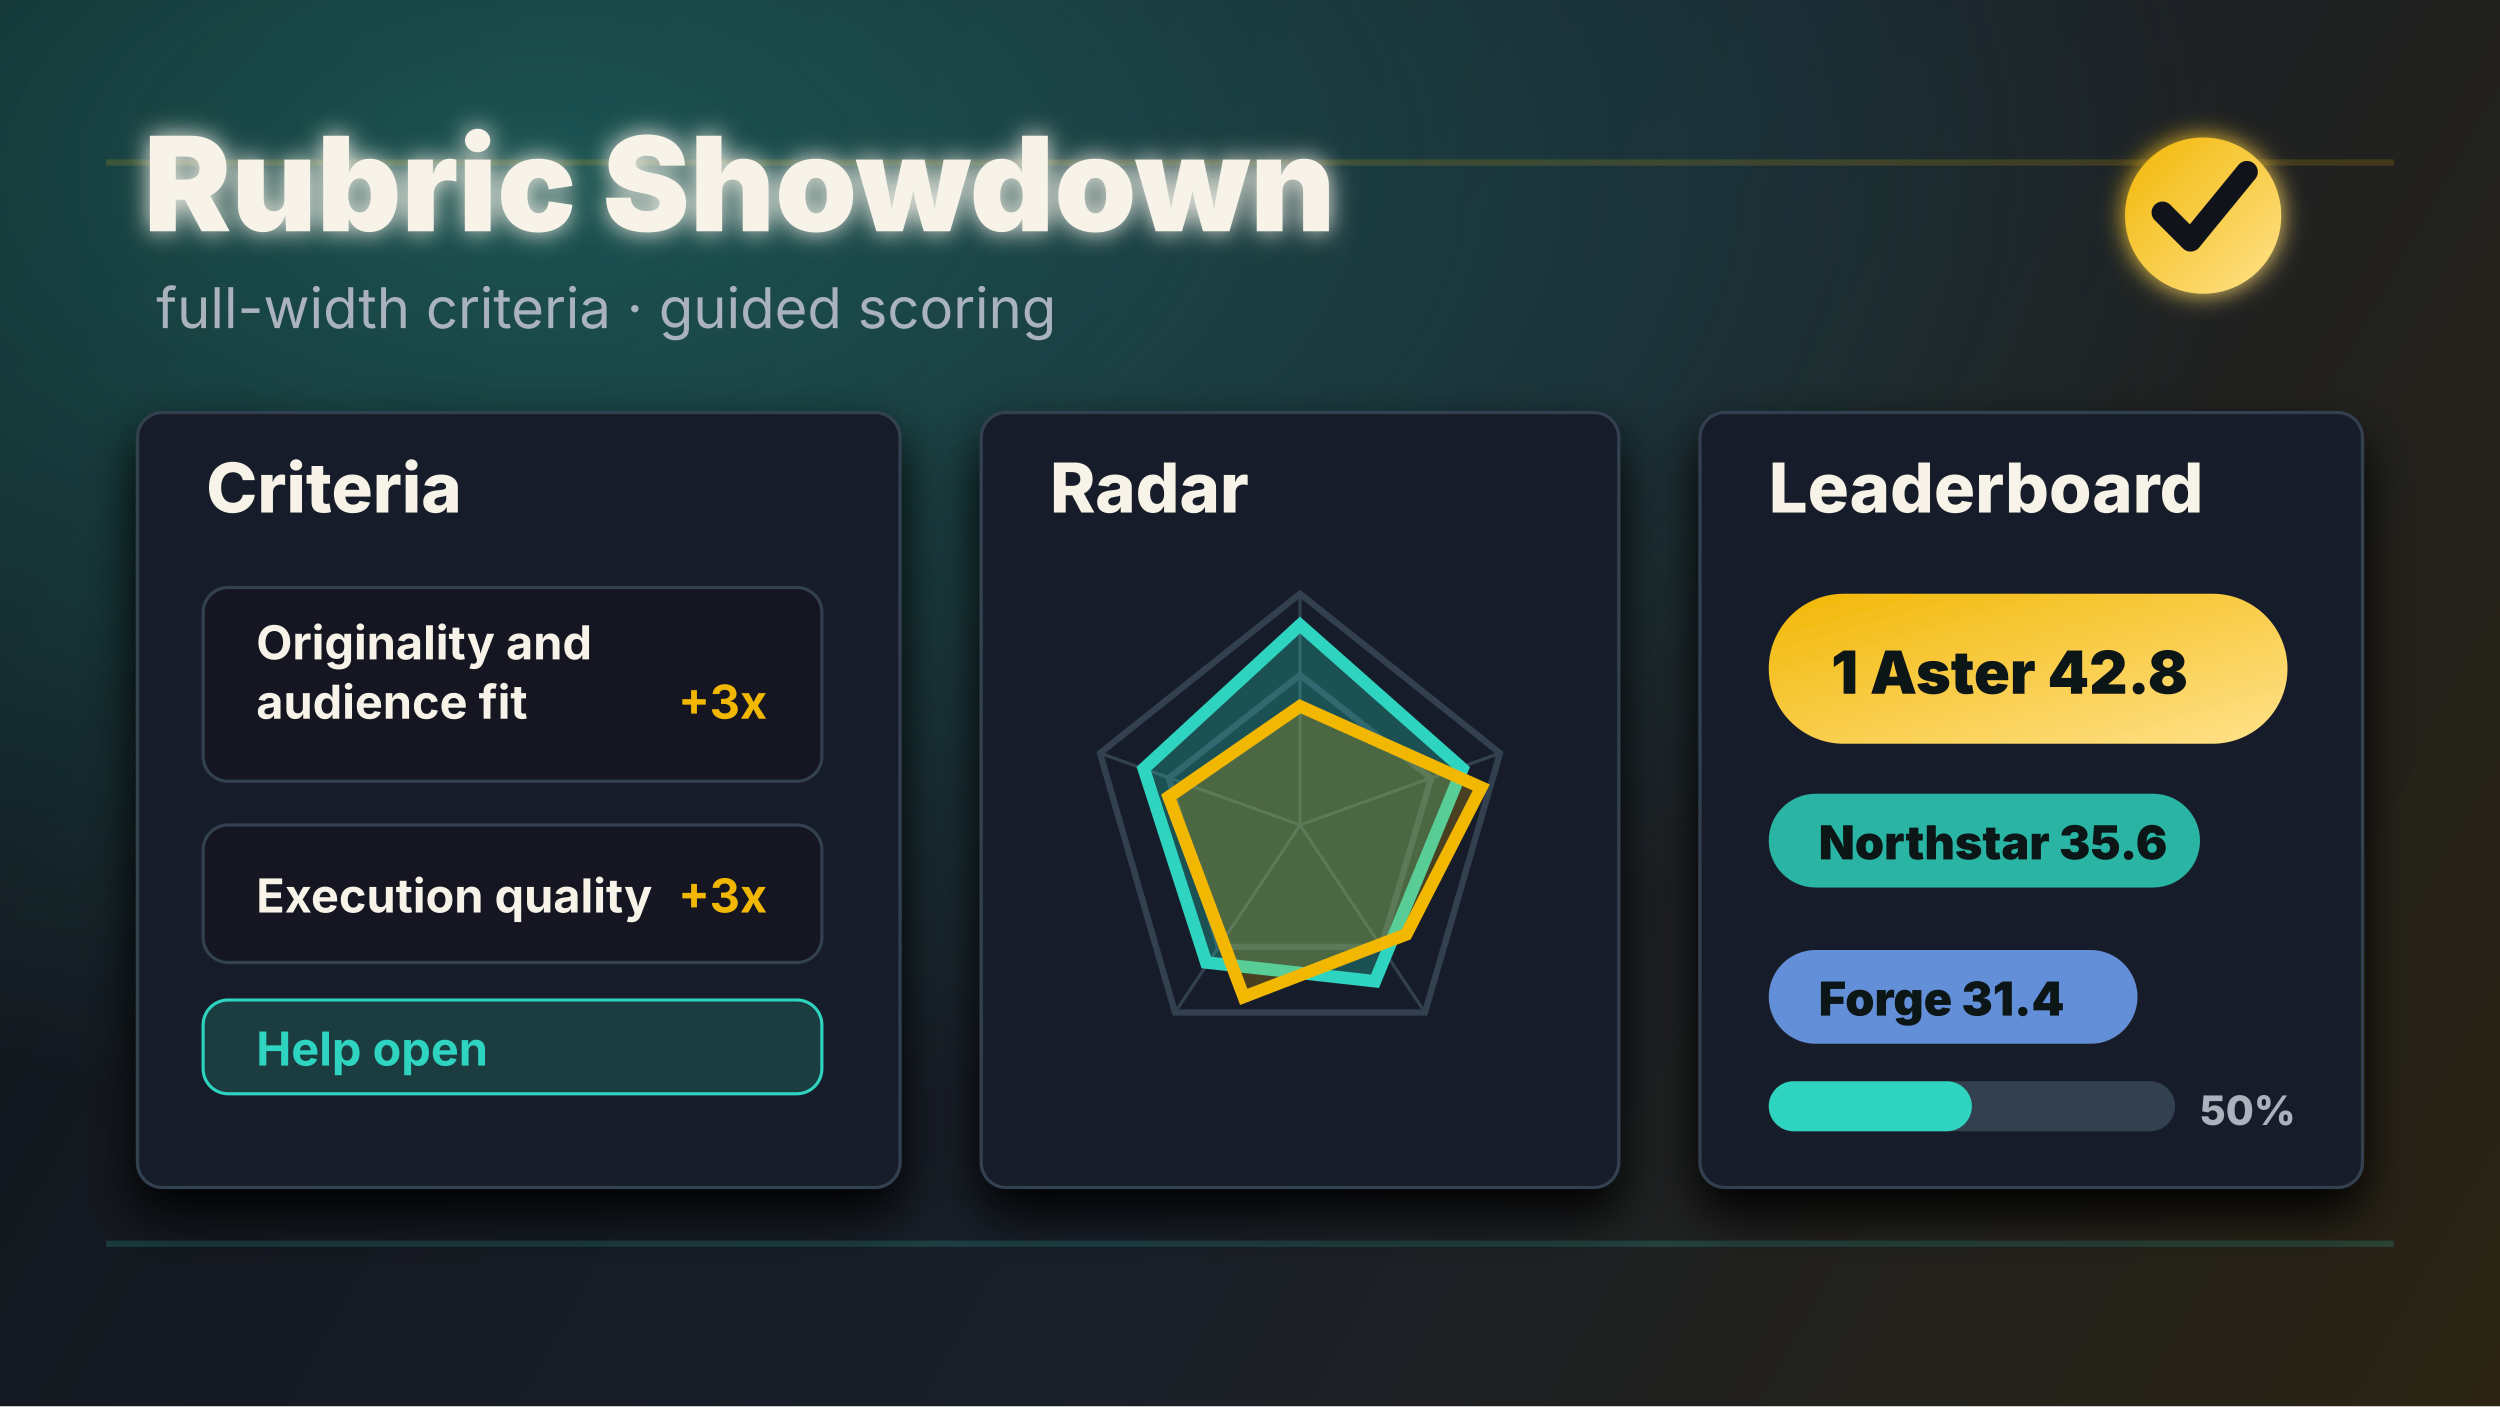
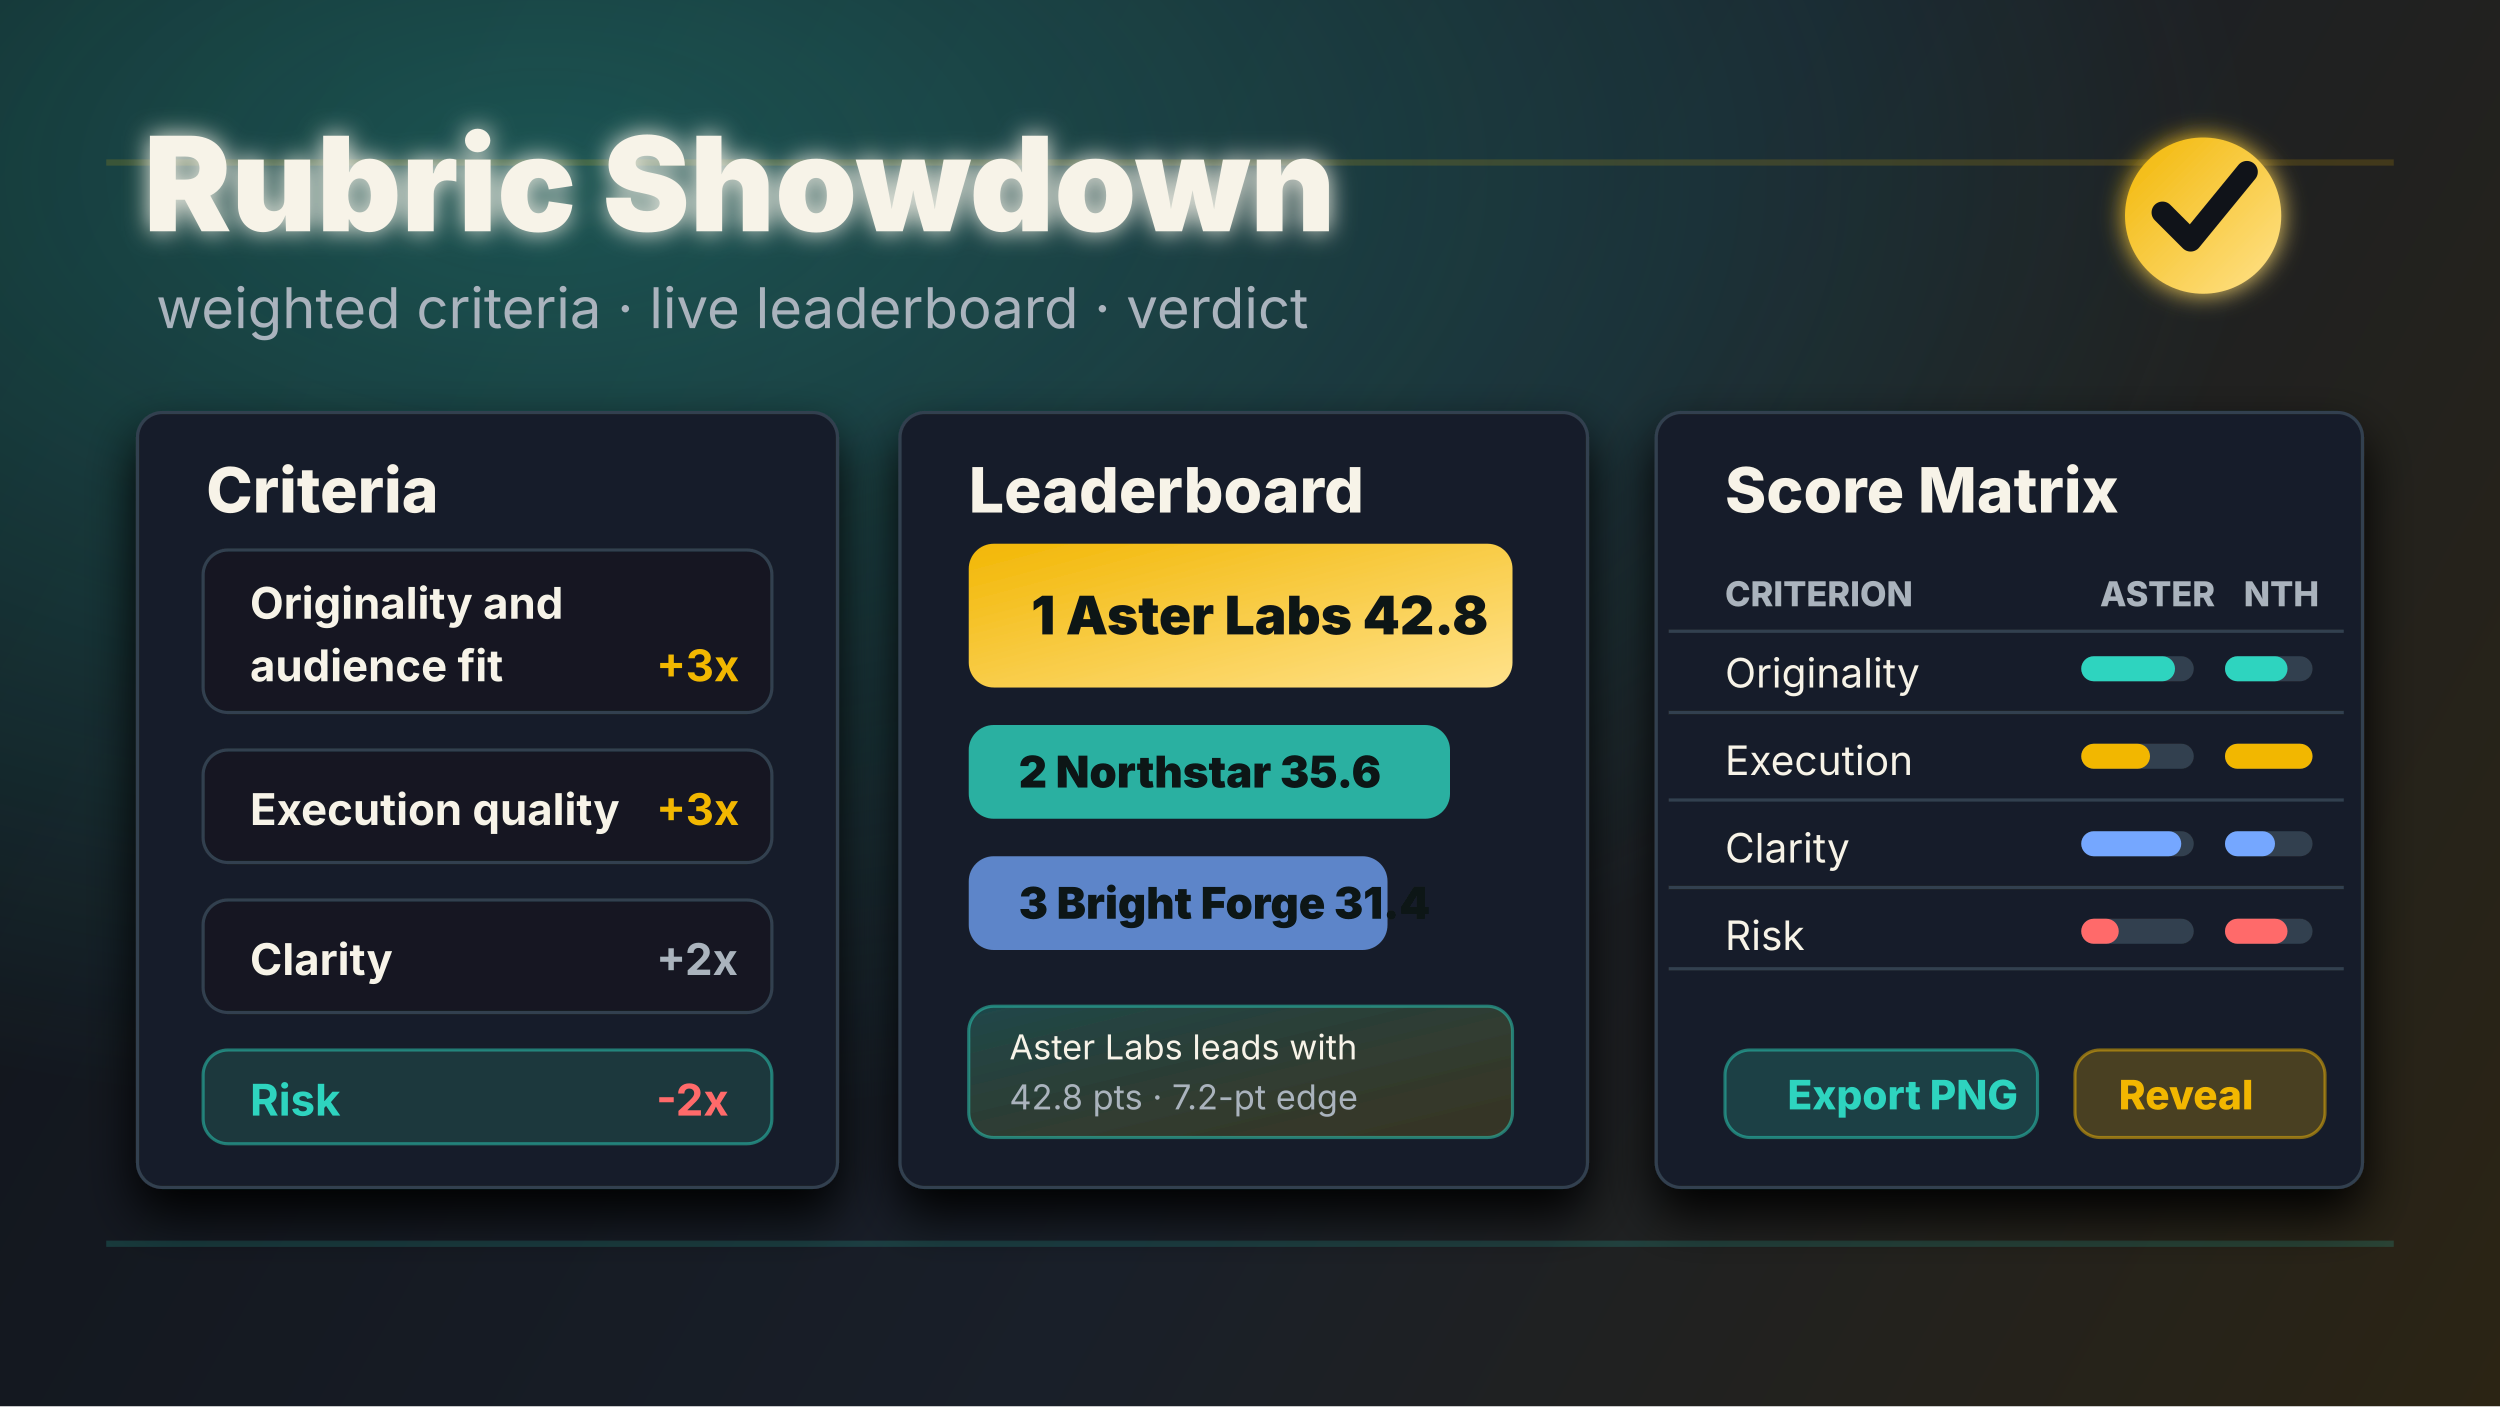
<svg xmlns="http://www.w3.org/2000/svg" viewBox="0 0 800 450" role="img" aria-labelledby="title desc">
  <defs>
    <linearGradient id="bg" x1="0" y1="0" x2="800" y2="450" gradientUnits="userSpaceOnUse">
      <stop offset="0" stop-color="#101319" />
      <stop offset="0.55" stop-color="#191f29" />
      <stop offset="1" stop-color="#2b2414" />
    </linearGradient>
    <radialGradient id="tealGlow" cx="22%" cy="12%" r="68%">
      <stop offset="0" stop-color="#2dd4bf" stop-opacity="0.32" />
      <stop offset="1" stop-color="#2dd4bf" stop-opacity="0" />
    </radialGradient>
    <linearGradient id="gold" x1="0" y1="0" x2="1" y2="1">
      <stop offset="0" stop-color="#f2b705" />
      <stop offset="1" stop-color="#ffe28b" />
+     </linearGradient>
+     <linearGradient id="verdictGrad" x1="0" y1="0" x2="1" y2="1">
+       <stop offset="0" stop-color="#2dd4bf" stop-opacity="0.22" />
+       <stop offset="1" stop-color="#f2b705" stop-opacity="0.14" />
    </linearGradient>
    <filter id="shadow" x="-20%" y="-20%" width="140%" height="140%">
      <feGaussianBlur in="SourceAlpha" stdDeviation="8" result="blur" />
      <feOffset dx="0" dy="8" result="offset" />
      <feMerge>
        <feMergeNode in="offset" />
        <feMergeNode in="SourceGraphic" />
      </feMerge>
    </filter>
    <filter id="titleGlow" x="-30%" y="-30%" width="160%" height="160%">
      <feGaussianBlur stdDeviation="4" result="glow" />
      <feMerge>
        <feMergeNode in="glow" />
        <feMergeNode in="SourceGraphic" />
      </feMerge>
    </filter>
  </defs>
  <rect x="0" y="0" width="800" height="450" fill="url(#bg)" />
  <rect x="0" y="0" width="800" height="450" fill="url(#tealGlow)" />
  <path d="M34 398H766" stroke="#2dd4bf" stroke-opacity="0.18" stroke-width="2" />
  <path d="M34 52H766" stroke="#f2b705" stroke-opacity="0.16" stroke-width="2" />
-   <text x="46" y="74" fill="#f7f3e8" font-family="Inter, Arial, sans-serif" font-size="42" font-weight="900" filter="url(#titleGlow)">
-     Rubric Showdown
-   </text>
-   <text x="50" y="105" fill="#aab3bd" font-family="Inter, Arial, sans-serif" font-size="18">
-     full-width criteria · guided scoring
-   </text>
+   <text x="46" y="74" fill="#f7f3e8" font-family="Inter, Arial, sans-serif" font-size="42" font-weight="900" filter="url(#titleGlow)">Rubric Showdown</text>
+   <text x="50" y="105" fill="#aab3bd" font-family="Inter, Arial, sans-serif" font-size="18">weighted criteria · live leaderboard · verdict</text>
  <g filter="url(#shadow)">
-     <rect x="44" y="132" width="244" height="248" rx="8" fill="#191f29" stroke="#334050" />
-     <text x="66" y="164" fill="#f7f3e8" font-family="Inter, Arial, sans-serif" font-size="22" font-weight="800">
-       Criteria
-     </text>
-     <g font-family="Inter, Arial, sans-serif" font-size="15" font-weight="700">
-       <rect x="65" y="188" width="198" height="62" rx="8" fill="#121821" stroke="#334050" />
-       <text x="82" y="211" fill="#f7f3e8">Originality and</text>
-       <text x="82" y="230" fill="#f7f3e8">audience fit</text>
-       <text x="217" y="230" fill="#f2b705">+3x</text>
-       <rect x="65" y="264" width="198" height="44" rx="8" fill="#121821" stroke="#334050" />
-       <text x="82" y="292" fill="#f7f3e8">Execution quality</text>
-       <text x="217" y="292" fill="#f2b705">+3x</text>
-       <rect x="65" y="320" width="198" height="30" rx="8" fill="#2dd4bf" fill-opacity="0.16" stroke="#2dd4bf" />
-       <text x="82" y="341" fill="#2dd4bf">Help open</text>
+     <rect x="44" y="132" width="224" height="248" rx="8" fill="#191f29" stroke="#334050" />
+     <text x="66" y="164" fill="#f7f3e8" font-family="Inter, Arial, sans-serif" font-size="20" font-weight="800">Criteria</text>
+     <g font-family="Inter, Arial, sans-serif" font-size="14" font-weight="700">
+       <rect x="65" y="176" width="182" height="52" rx="8" fill="#121821" stroke="#334050" />
+       <text x="80" y="198" fill="#f7f3e8">Originality and</text>
+       <text x="80" y="218" fill="#f7f3e8">audience fit</text>
+       <text x="210" y="218" fill="#f2b705">+3x</text>
+       <rect x="65" y="240" width="182" height="36" rx="8" fill="#121821" stroke="#334050" />
+       <text x="80" y="264" fill="#f7f3e8">Execution quality</text>
+       <text x="210" y="264" fill="#f2b705">+3x</text>
+       <rect x="65" y="288" width="182" height="36" rx="8" fill="#121821" stroke="#334050" />
+       <text x="80" y="312" fill="#f7f3e8">Clarity</text>
+       <text x="210" y="312" fill="#aab3bd">+2x</text>
+       <rect x="65" y="336" width="182" height="30" rx="8" fill="#2dd4bf" fill-opacity="0.14" stroke="#2dd4bf" stroke-opacity="0.5" />
+       <text x="80" y="357" fill="#2dd4bf">Risk</text>
+       <text x="210" y="357" fill="#ff6b6b">-2x</text>
    </g>
  </g>
  <g filter="url(#shadow)">
-     <rect x="314" y="132" width="204" height="248" rx="8" fill="#191f29" stroke="#334050" />
-     <text x="336" y="164" fill="#f7f3e8" font-family="Inter, Arial, sans-serif" font-size="22" font-weight="800">
-       Radar
-     </text>
-     <g transform="translate(416 264)">
-       <polygon points="0,-74 64,-23 40,60 -40,60 -64,-23" fill="none" stroke="#334050" stroke-width="2" />
-       <polygon points="0,-48 42,-15 26,39 -26,39 -42,-15" fill="none" stroke="#334050" stroke-width="2" />
-       <line x1="0" y1="0" x2="0" y2="-74" stroke="#334050" />
-       <line x1="0" y1="0" x2="64" y2="-23" stroke="#334050" />
-       <line x1="0" y1="0" x2="40" y2="60" stroke="#334050" />
-       <line x1="0" y1="0" x2="-40" y2="60" stroke="#334050" />
-       <line x1="0" y1="0" x2="-64" y2="-23" stroke="#334050" />
-       <polygon points="0,-64 52,-18 24,50 -30,44 -50,-18" fill="#2dd4bf" fill-opacity="0.28" stroke="#2dd4bf" stroke-width="4" />
-       <polygon points="0,-38 58,-12 34,35 -18,55 -42,-9" fill="#f2b705" fill-opacity="0.22" stroke="#f2b705" stroke-width="4" />
-     </g>
+     <rect x="288" y="132" width="220" height="248" rx="8" fill="#191f29" stroke="#334050" />
+     <text x="310" y="164" fill="#f7f3e8" font-family="Inter, Arial, sans-serif" font-size="20" font-weight="800">Leaderboard</text>
+     <rect x="310" y="174" width="174" height="46" rx="8" fill="url(#gold)" />
+     <text x="330" y="203" fill="#101319" font-family="Inter, Arial, sans-serif" font-size="17" font-weight="900">1  Aster Labs  42.8</text>
+     <rect x="310" y="232" width="154" height="30" rx="8" fill="#2dd4bf" fill-opacity="0.8" />
+     <text x="326" y="252" fill="#071313" font-family="Inter, Arial, sans-serif" font-size="14" font-weight="900">2  Northstar  35.6</text>
+     <rect x="310" y="274" width="134" height="30" rx="8" fill="#74a7ff" fill-opacity="0.75" />
+     <text x="326" y="294" fill="#071313" font-family="Inter, Arial, sans-serif" font-size="14" font-weight="900">3  Bright Forge  31.4</text>
+     <rect x="310" y="322" width="174" height="42" rx="8" fill="url(#verdictGrad)" stroke="#2dd4bf" stroke-opacity="0.5" />
+     <text x="323" y="339" fill="#f7f3e8" font-family="Inter, Arial, sans-serif" font-size="11">Aster Labs leads with</text>
+     <text x="323" y="355" fill="#aab3bd" font-family="Inter, Arial, sans-serif" font-size="11">42.8 pts · 7.2-pt edge</text>
  </g>
  <g filter="url(#shadow)">
-     <rect x="544" y="132" width="212" height="248" rx="8" fill="#191f29" stroke="#334050" />
-     <text x="566" y="164" fill="#f7f3e8" font-family="Inter, Arial, sans-serif" font-size="22" font-weight="800">
-       Leaderboard
-     </text>
-     <rect x="566" y="190" width="166" height="48" rx="24" fill="url(#gold)" />
-     <text x="586" y="222" fill="#101319" font-family="Inter, Arial, sans-serif" font-size="19" font-weight="900">
-       1 Aster 42.8
-     </text>
-     <rect x="566" y="254" width="138" height="30" rx="15" fill="#2dd4bf" fill-opacity="0.82" />
-     <text x="582" y="275" fill="#071313" font-family="Inter, Arial, sans-serif" font-size="15" font-weight="900">
-       Northstar 35.6
-     </text>
-     <rect x="566" y="304" width="118" height="30" rx="15" fill="#74a7ff" fill-opacity="0.82" />
-     <text x="582" y="325" fill="#071313" font-family="Inter, Arial, sans-serif" font-size="15" font-weight="900">
-       Forge 31.4
-     </text>
-     <rect x="566" y="346" width="130" height="16" rx="8" fill="#334050" />
-     <rect x="566" y="346" width="65" height="16" rx="8" fill="#2dd4bf" />
-     <text x="704" y="360" fill="#aab3bd" font-family="Inter, Arial, sans-serif" font-size="13" font-weight="800">
-       50%
-     </text>
+     <rect x="530" y="132" width="226" height="248" rx="8" fill="#191f29" stroke="#334050" />
+     <text x="552" y="164" fill="#f7f3e8" font-family="Inter, Arial, sans-serif" font-size="20" font-weight="800">Score Matrix</text>
+     <text x="552" y="194" fill="#aab3bd" font-family="Inter, Arial, sans-serif" font-size="11" font-weight="800">CRITERION</text>
+     <text x="672" y="194" fill="#aab3bd" font-family="Inter, Arial, sans-serif" font-size="11" font-weight="800">ASTER</text>
+     <text x="718" y="194" fill="#aab3bd" font-family="Inter, Arial, sans-serif" font-size="11" font-weight="800">NTH</text>
+     <line x1="534" y1="202" x2="750" y2="202" stroke="#334050" />
+     <text x="552" y="220" fill="#f7f3e8" font-family="Inter, Arial, sans-serif" font-size="13">Originality</text>
+     <rect x="666" y="210" width="36" height="8" rx="4" fill="#334050" />
+     <rect x="666" y="210" width="30" height="8" rx="4" fill="#2dd4bf" />
+     <rect x="712" y="210" width="28" height="8" rx="4" fill="#334050" />
+     <rect x="712" y="210" width="20" height="8" rx="4" fill="#2dd4bf" />
+     <line x1="534" y1="228" x2="750" y2="228" stroke="#334050" />
+     <text x="552" y="248" fill="#f7f3e8" font-family="Inter, Arial, sans-serif" font-size="13">Execution</text>
+     <rect x="666" y="238" width="36" height="8" rx="4" fill="#334050" />
+     <rect x="666" y="238" width="22" height="8" rx="4" fill="#f2b705" />
+     <rect x="712" y="238" width="28" height="8" rx="4" fill="#334050" />
+     <rect x="712" y="238" width="28" height="8" rx="4" fill="#f2b705" />
+     <line x1="534" y1="256" x2="750" y2="256" stroke="#334050" />
+     <text x="552" y="276" fill="#f7f3e8" font-family="Inter, Arial, sans-serif" font-size="13">Clarity</text>
+     <rect x="666" y="266" width="36" height="8" rx="4" fill="#334050" />
+     <rect x="666" y="266" width="32" height="8" rx="4" fill="#74a7ff" />
+     <rect x="712" y="266" width="28" height="8" rx="4" fill="#334050" />
+     <rect x="712" y="266" width="16" height="8" rx="4" fill="#74a7ff" />
+     <line x1="534" y1="284" x2="750" y2="284" stroke="#334050" />
+     <text x="552" y="304" fill="#f7f3e8" font-family="Inter, Arial, sans-serif" font-size="13">Risk</text>
+     <rect x="666" y="294" width="36" height="8" rx="4" fill="#334050" />
+     <rect x="666" y="294" width="12" height="8" rx="4" fill="#ff6b6b" />
+     <rect x="712" y="294" width="28" height="8" rx="4" fill="#334050" />
+     <rect x="712" y="294" width="20" height="8" rx="4" fill="#ff6b6b" />
+     <line x1="534" y1="310" x2="750" y2="310" stroke="#334050" />
+     <rect x="552" y="336" width="100" height="28" rx="8" fill="#2dd4bf" fill-opacity="0.18" stroke="#2dd4bf" stroke-opacity="0.5" />
+     <text x="572" y="355" fill="#2dd4bf" font-family="Inter, Arial, sans-serif" font-size="13" font-weight="800">Export PNG</text>
+     <rect x="664" y="336" width="80" height="28" rx="8" fill="#f2b705" fill-opacity="0.22" stroke="#f2b705" stroke-opacity="0.5" />
+     <text x="678" y="355" fill="#f2b705" font-family="Inter, Arial, sans-serif" font-size="13" font-weight="800">Reveal</text>
  </g>
  <g>
    <circle cx="705" cy="69" r="25" fill="url(#gold)" filter="url(#titleGlow)" />
    <path d="M692 68l9 9 18-22" fill="none" stroke="#101319" stroke-width="7" stroke-linecap="round" stroke-linejoin="round" />
  </g>
</svg>
